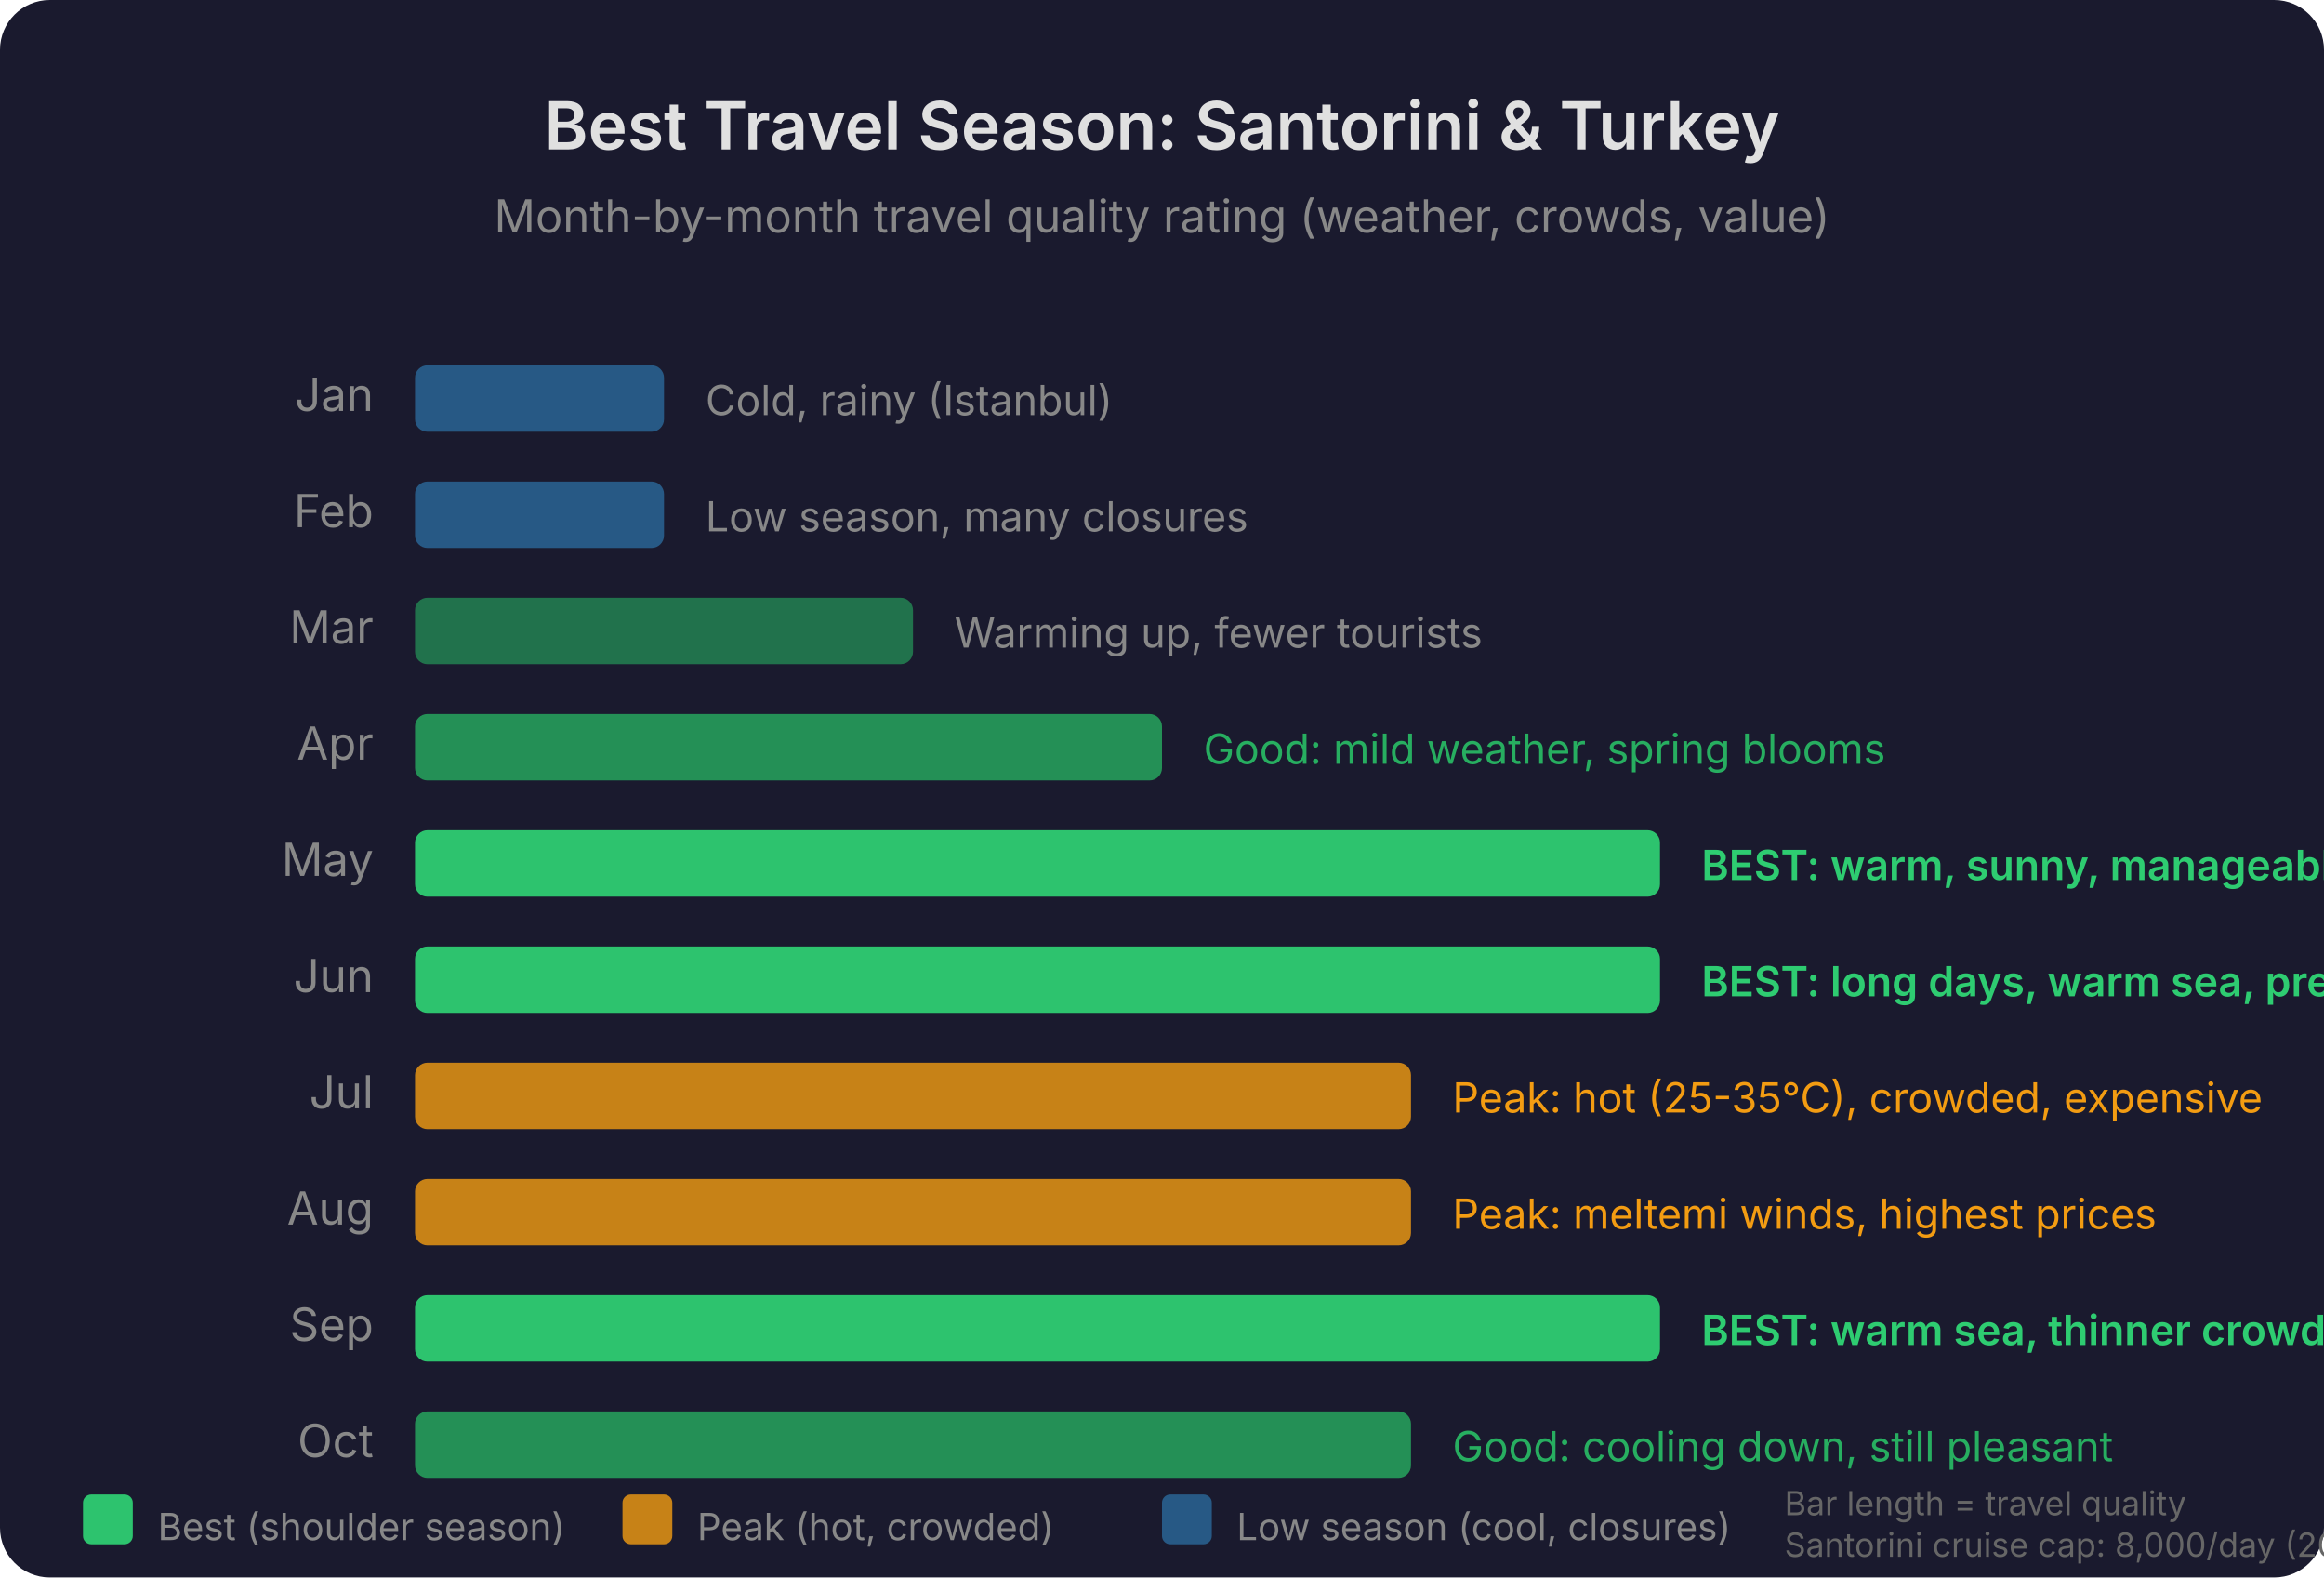
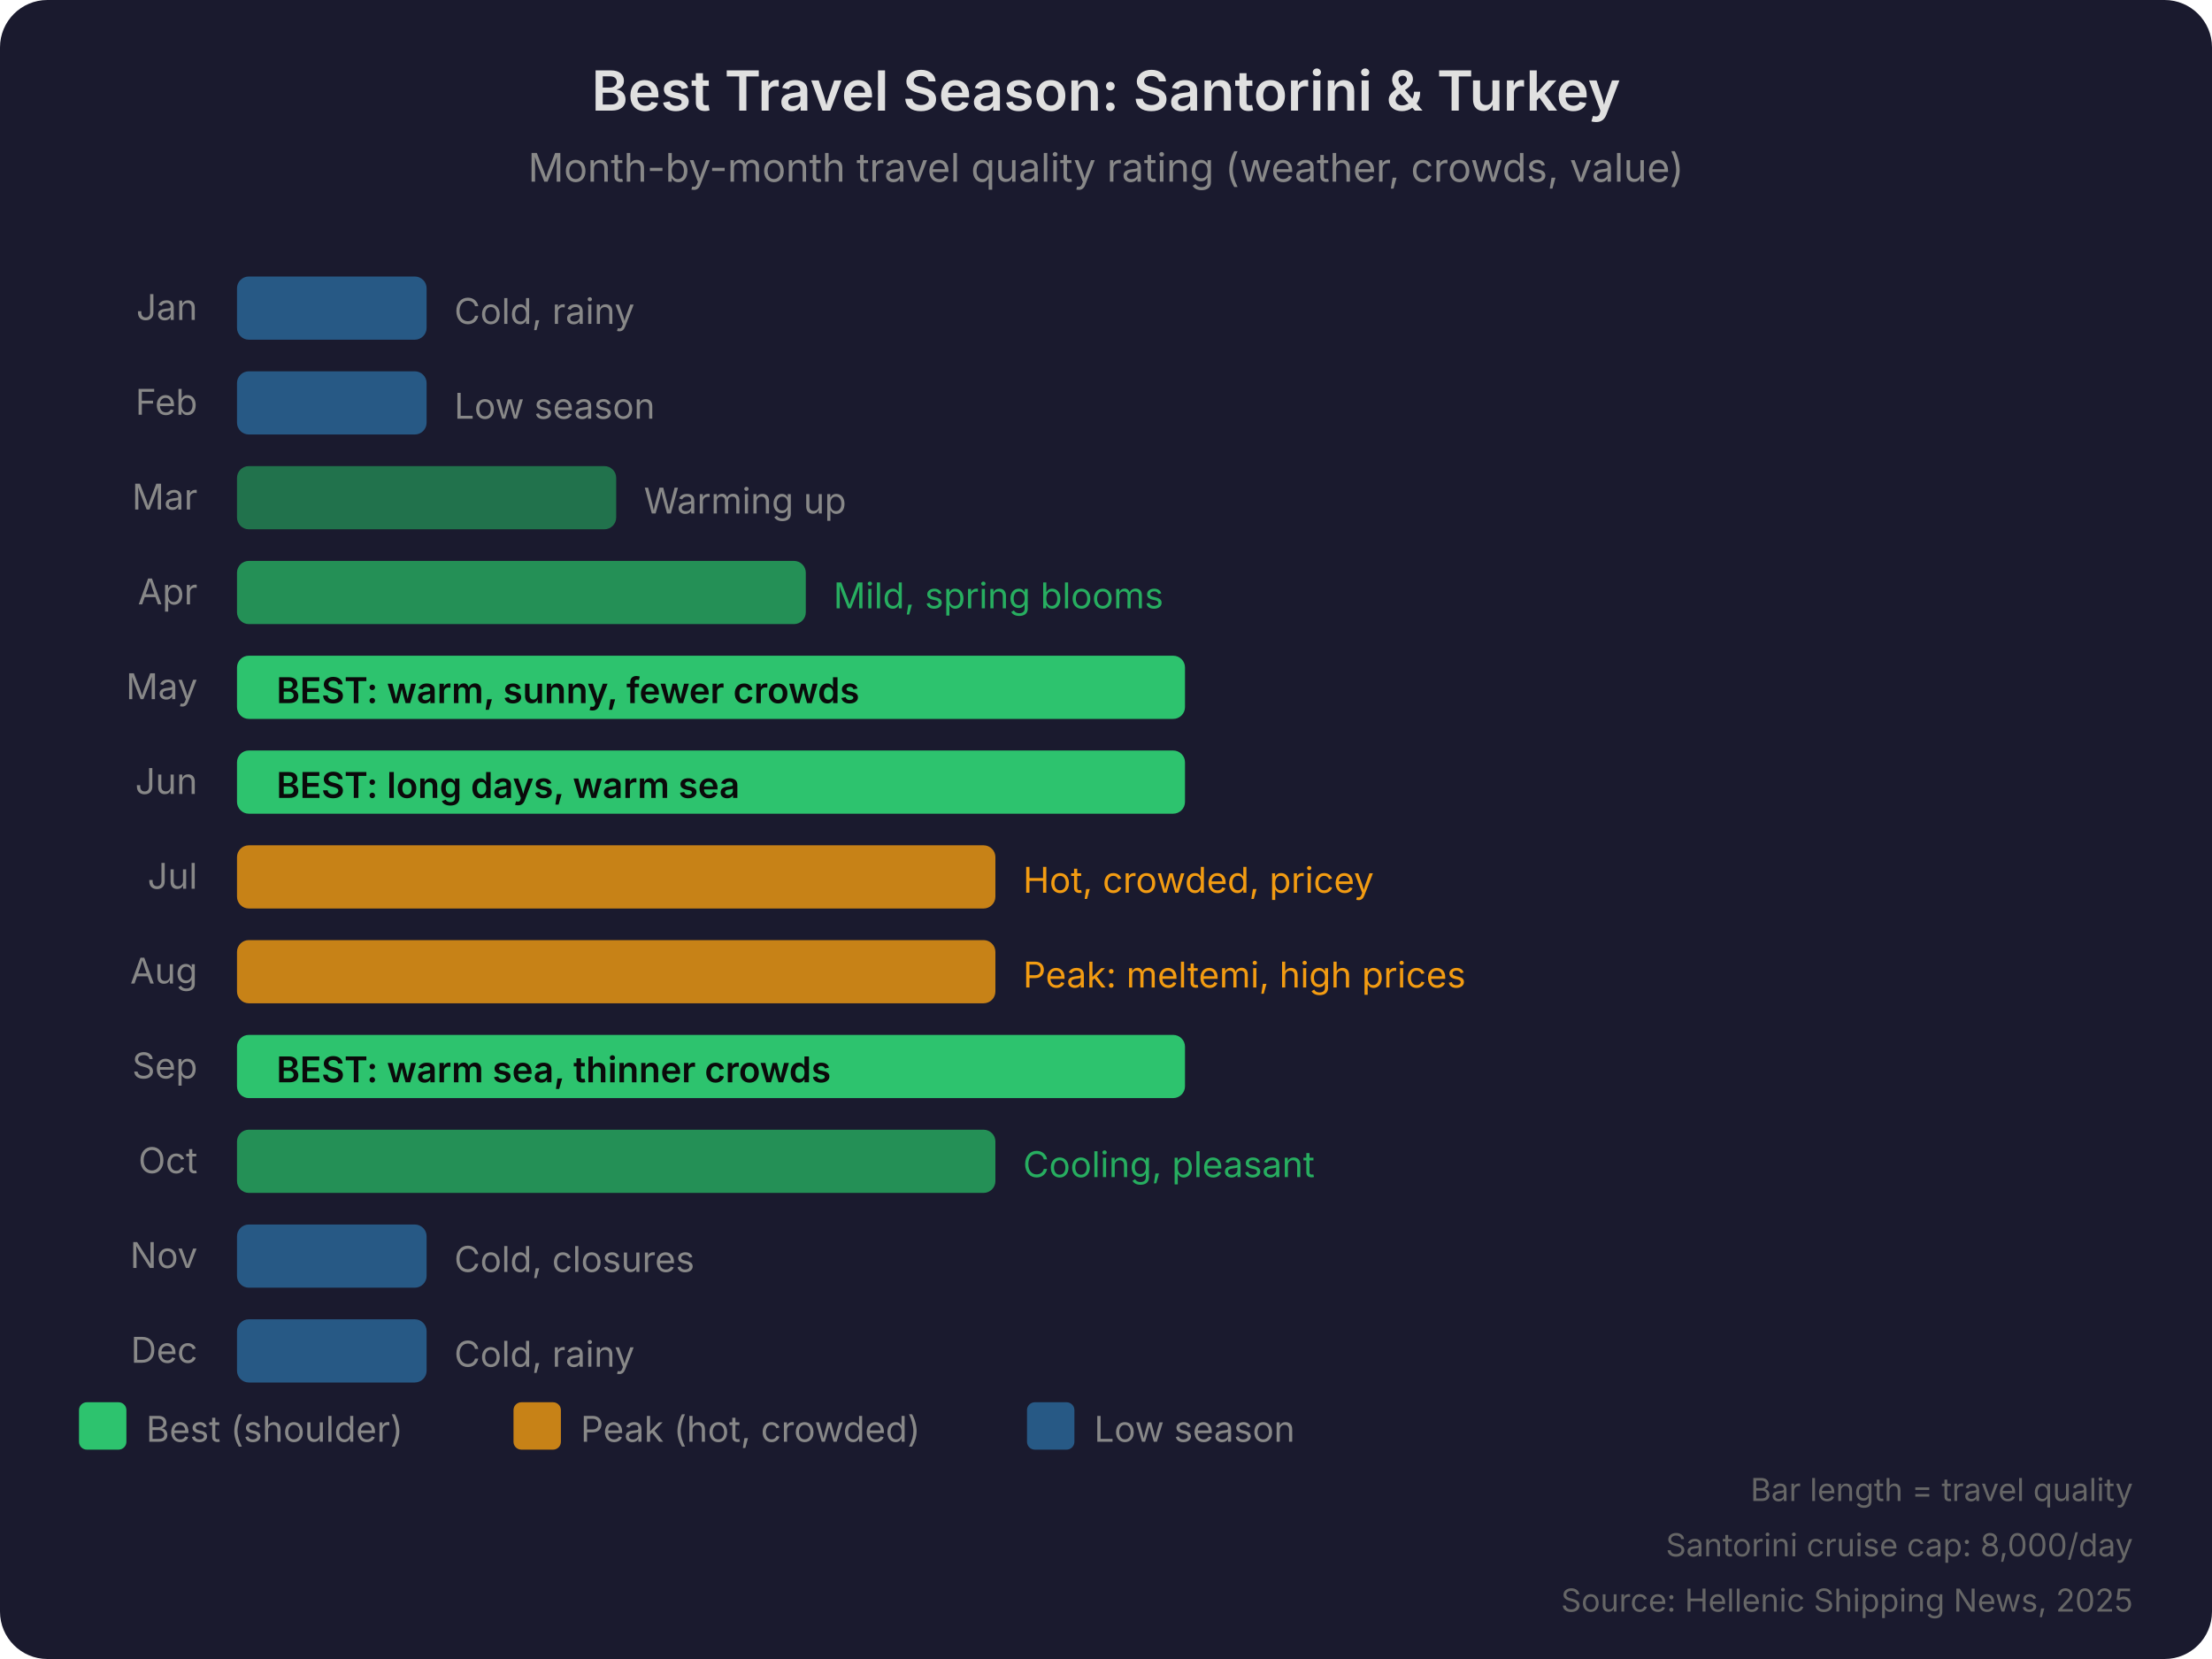
- <svg xmlns="http://www.w3.org/2000/svg" viewBox="0 0 560 380" role="img" aria-label="Best travel season calendar showing monthly recommendations for Santorini and Turkey. Shoulder months May-June and September-October rated best with pleasant weather and fewer crowds. Peak July-August is hot and crowded. November to April is low season with closures in Santorini.">
-   <rect x="0" y="0" width="560" height="380" fill="#1a1a2e" rx="12" />
-   <text x="280" y="36" text-anchor="middle" fill="#e0e0e0" font-family="'Inter', system-ui, sans-serif" font-size="16" font-weight="600">Best Travel Season: Santorini &amp; Turkey</text>
-   <text x="280" y="56" text-anchor="middle" fill="#888888" font-family="'Inter', system-ui, sans-serif" font-size="11">Month-by-month travel quality rating (weather, crowds, value)</text>
-   <text x="90" y="99" text-anchor="end" fill="#888888" font-family="'Inter', system-ui, sans-serif" font-size="11">Jan</text>
-   <rect x="100" y="88" width="60" height="16" rx="3" fill="#3498db" opacity="0.5" />
-   <text x="170" y="100" fill="#888888" font-family="'Inter', system-ui, sans-serif" font-size="10">Cold, rainy (Istanbul)</text>
-   <text x="90" y="127" text-anchor="end" fill="#888888" font-family="'Inter', system-ui, sans-serif" font-size="11">Feb</text>
-   <rect x="100" y="116" width="60" height="16" rx="3" fill="#3498db" opacity="0.5" />
-   <text x="170" y="128" fill="#888888" font-family="'Inter', system-ui, sans-serif" font-size="10">Low season, many closures</text>
-   <text x="90" y="155" text-anchor="end" fill="#888888" font-family="'Inter', system-ui, sans-serif" font-size="11">Mar</text>
-   <rect x="100" y="144" width="120" height="16" rx="3" fill="#27ae60" opacity="0.6" />
-   <text x="230" y="156" fill="#888888" font-family="'Inter', system-ui, sans-serif" font-size="10">Warming up, fewer tourists</text>
-   <text x="90" y="183" text-anchor="end" fill="#888888" font-family="'Inter', system-ui, sans-serif" font-size="11">Apr</text>
-   <rect x="100" y="172" width="180" height="16" rx="3" fill="#27ae60" opacity="0.8" />
-   <text x="290" y="184" fill="#27ae60" font-family="'Inter', system-ui, sans-serif" font-size="10">Good: mild weather, spring blooms</text>
-   <text x="90" y="211" text-anchor="end" fill="#888888" font-family="'Inter', system-ui, sans-serif" font-size="11">May</text>
-   <rect x="100" y="200" width="300" height="16" rx="3" fill="#2ecc71" opacity="0.95" />
-   <text x="410" y="212" fill="#2ecc71" font-family="'Inter', system-ui, sans-serif" font-size="10" font-weight="600">BEST: warm, sunny, manageable crowds</text>
-   <text x="90" y="239" text-anchor="end" fill="#888888" font-family="'Inter', system-ui, sans-serif" font-size="11">Jun</text>
-   <rect x="100" y="228" width="300" height="16" rx="3" fill="#2ecc71" opacity="0.95" />
-   <text x="410" y="240" fill="#2ecc71" font-family="'Inter', system-ui, sans-serif" font-size="10" font-weight="600">BEST: long days, warm sea, pre-peak</text>
-   <text x="90" y="267" text-anchor="end" fill="#888888" font-family="'Inter', system-ui, sans-serif" font-size="11">Jul</text>
-   <rect x="100" y="256" width="240" height="16" rx="3" fill="#f39c12" opacity="0.8" />
-   <text x="350" y="268" fill="#f39c12" font-family="'Inter', system-ui, sans-serif" font-size="10">Peak: hot (25-35°C), crowded, expensive</text>
-   <text x="90" y="295" text-anchor="end" fill="#888888" font-family="'Inter', system-ui, sans-serif" font-size="11">Aug</text>
-   <rect x="100" y="284" width="240" height="16" rx="3" fill="#f39c12" opacity="0.8" />
-   <text x="350" y="296" fill="#f39c12" font-family="'Inter', system-ui, sans-serif" font-size="10">Peak: meltemi winds, highest prices</text>
-   <text x="90" y="323" text-anchor="end" fill="#888888" font-family="'Inter', system-ui, sans-serif" font-size="11">Sep</text>
-   <rect x="100" y="312" width="300" height="16" rx="3" fill="#2ecc71" opacity="0.95" />
-   <text x="410" y="324" fill="#2ecc71" font-family="'Inter', system-ui, sans-serif" font-size="10" font-weight="600">BEST: warm sea, thinner crowds</text>
-   <text x="90" y="351" text-anchor="end" fill="#888888" font-family="'Inter', system-ui, sans-serif" font-size="11">Oct</text>
-   <rect x="100" y="340" width="240" height="16" rx="3" fill="#27ae60" opacity="0.8" />
-   <text x="350" y="352" fill="#27ae60" font-family="'Inter', system-ui, sans-serif" font-size="10">Good: cooling down, still pleasant</text>
-   <rect x="20" y="360" width="12" height="12" rx="2" fill="#2ecc71" opacity="0.95" />
-   <text x="38" y="371" fill="#888888" font-family="'Inter', system-ui, sans-serif" font-size="9">Best (shoulder season)</text>
-   <rect x="150" y="360" width="12" height="12" rx="2" fill="#f39c12" opacity="0.8" />
-   <text x="168" y="371" fill="#888888" font-family="'Inter', system-ui, sans-serif" font-size="9">Peak (hot, crowded)</text>
-   <rect x="280" y="360" width="12" height="12" rx="2" fill="#3498db" opacity="0.5" />
-   <text x="298" y="371" fill="#888888" font-family="'Inter', system-ui, sans-serif" font-size="9">Low season (cool, closures)</text>
-   <text x="430" y="365" fill="#666666" font-family="'Inter', system-ui, sans-serif" font-size="8">Bar length = travel quality</text>
-   <text x="430" y="375" fill="#666666" font-family="'Inter', system-ui, sans-serif" font-size="8">Santorini cruise cap: 8,000/day (2025)</text>
+ <svg xmlns="http://www.w3.org/2000/svg" viewBox="0 0 560 420" role="img" aria-label="Best travel season calendar showing monthly recommendations for Santorini and Turkey. Shoulder months May-June and September-October rated best with pleasant weather and fewer crowds. Peak July-August is hot and crowded. November to April is low season with closures in Santorini.">
+   <style>
+     text { font-family: 'Inter', system-ui, sans-serif; }
+     .title { fill: #e0e0e0; font-size: 14px; font-weight: 600; }
+     .subtitle { fill: #888888; font-size: 10px; }
+     .month { fill: #888888; font-size: 9px; }
+     .label { font-size: 9px; }
+     .label-bright { font-size: 9px; font-weight: 600; }
+     .note { fill: #666666; font-size: 8px; }
+     .legend { fill: #888888; font-size: 9px; }
+   </style>
+   <rect x="0" y="0" width="560" height="420" fill="#1a1a2e" rx="12" />
+   <text x="280" y="28" text-anchor="middle" class="title">Best Travel Season: Santorini &amp; Turkey</text>
+   <text x="280" y="46" text-anchor="middle" class="subtitle">Month-by-month travel quality rating (weather, crowds, value)</text>
+   <text x="50" y="81" text-anchor="end" class="month">Jan</text>
+   <rect x="60" y="70" width="48" height="16" rx="3" fill="#3498db" opacity="0.5" />
+   <text x="115" y="82" class="label" fill="#888888">Cold, rainy</text>
+   <text x="50" y="105" text-anchor="end" class="month">Feb</text>
+   <rect x="60" y="94" width="48" height="16" rx="3" fill="#3498db" opacity="0.5" />
+   <text x="115" y="106" class="label" fill="#888888">Low season</text>
+   <text x="50" y="129" text-anchor="end" class="month">Mar</text>
+   <rect x="60" y="118" width="96" height="16" rx="3" fill="#27ae60" opacity="0.6" />
+   <text x="163" y="130" class="label" fill="#888888">Warming up</text>
+   <text x="50" y="153" text-anchor="end" class="month">Apr</text>
+   <rect x="60" y="142" width="144" height="16" rx="3" fill="#27ae60" opacity="0.8" />
+   <text x="211" y="154" class="label" fill="#27ae60">Mild, spring blooms</text>
+   <text x="50" y="177" text-anchor="end" class="month">May</text>
+   <rect x="60" y="166" width="240" height="16" rx="3" fill="#2ecc71" opacity="0.95" />
+   <text x="70" y="178" class="label-bright" fill="#0a0a0a">BEST: warm, sunny, fewer crowds</text>
+   <text x="50" y="201" text-anchor="end" class="month">Jun</text>
+   <rect x="60" y="190" width="240" height="16" rx="3" fill="#2ecc71" opacity="0.95" />
+   <text x="70" y="202" class="label-bright" fill="#0a0a0a">BEST: long days, warm sea</text>
+   <text x="50" y="225" text-anchor="end" class="month">Jul</text>
+   <rect x="60" y="214" width="192" height="16" rx="3" fill="#f39c12" opacity="0.8" />
+   <text x="259" y="226" class="label" fill="#f39c12">Hot, crowded, pricey</text>
+   <text x="50" y="249" text-anchor="end" class="month">Aug</text>
+   <rect x="60" y="238" width="192" height="16" rx="3" fill="#f39c12" opacity="0.8" />
+   <text x="259" y="250" class="label" fill="#f39c12">Peak: meltemi, high prices</text>
+   <text x="50" y="273" text-anchor="end" class="month">Sep</text>
+   <rect x="60" y="262" width="240" height="16" rx="3" fill="#2ecc71" opacity="0.95" />
+   <text x="70" y="274" class="label-bright" fill="#0a0a0a">BEST: warm sea, thinner crowds</text>
+   <text x="50" y="297" text-anchor="end" class="month">Oct</text>
+   <rect x="60" y="286" width="192" height="16" rx="3" fill="#27ae60" opacity="0.8" />
+   <text x="259" y="298" class="label" fill="#27ae60">Cooling, pleasant</text>
+   <text x="50" y="321" text-anchor="end" class="month">Nov</text>
+   <rect x="60" y="310" width="48" height="16" rx="3" fill="#3498db" opacity="0.5" />
+   <text x="115" y="322" class="label" fill="#888888">Cold, closures</text>
+   <text x="50" y="345" text-anchor="end" class="month">Dec</text>
+   <rect x="60" y="334" width="48" height="16" rx="3" fill="#3498db" opacity="0.5" />
+   <text x="115" y="346" class="label" fill="#888888">Cold, rainy</text>
+   <rect x="20" y="355" width="12" height="12" rx="2" fill="#2ecc71" opacity="0.95" />
+   <text x="37" y="365" class="legend">Best (shoulder)</text>
+   <rect x="130" y="355" width="12" height="12" rx="2" fill="#f39c12" opacity="0.8" />
+   <text x="147" y="365" class="legend">Peak (hot, crowded)</text>
+   <rect x="260" y="355" width="12" height="12" rx="2" fill="#3498db" opacity="0.5" />
+   <text x="277" y="365" class="legend">Low season</text>
+   <text x="540" y="380" class="note" text-anchor="end">Bar length = travel quality</text>
+   <text x="540" y="394" class="note" text-anchor="end">Santorini cruise cap: 8,000/day</text>
+   <text x="540" y="408" class="note" text-anchor="end">Source: Hellenic Shipping News, 2025</text>
</svg>
